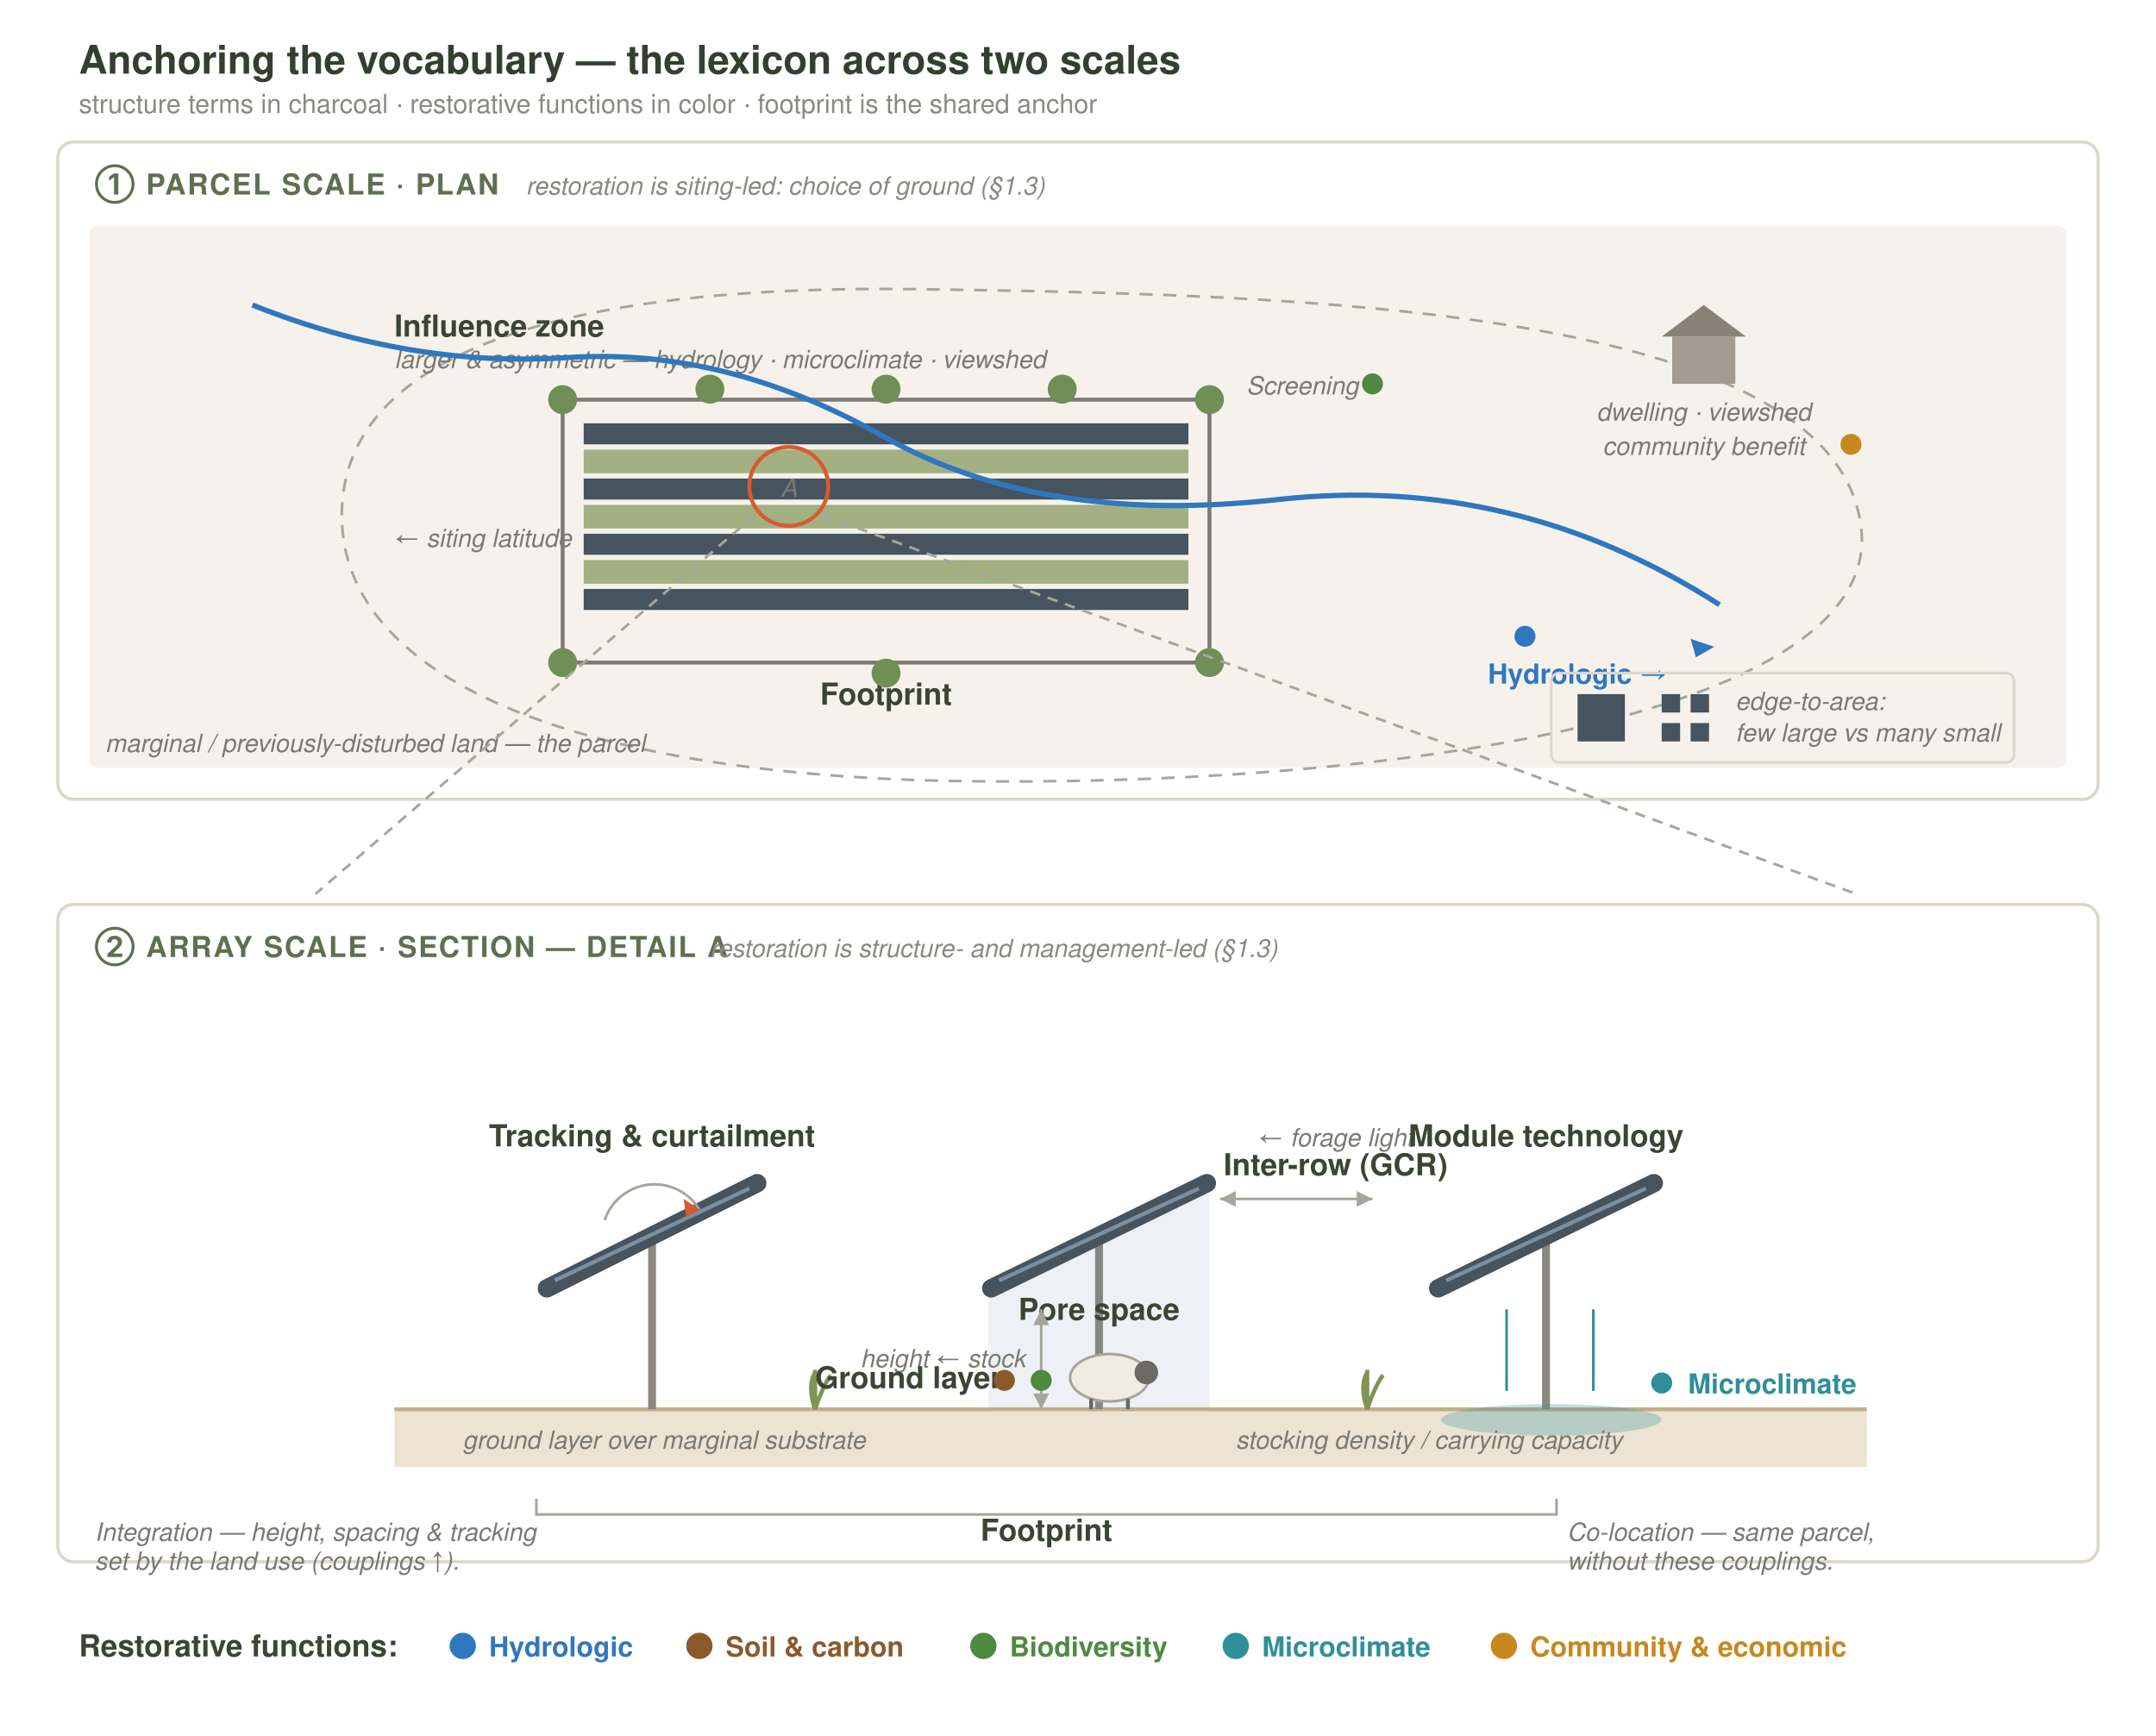
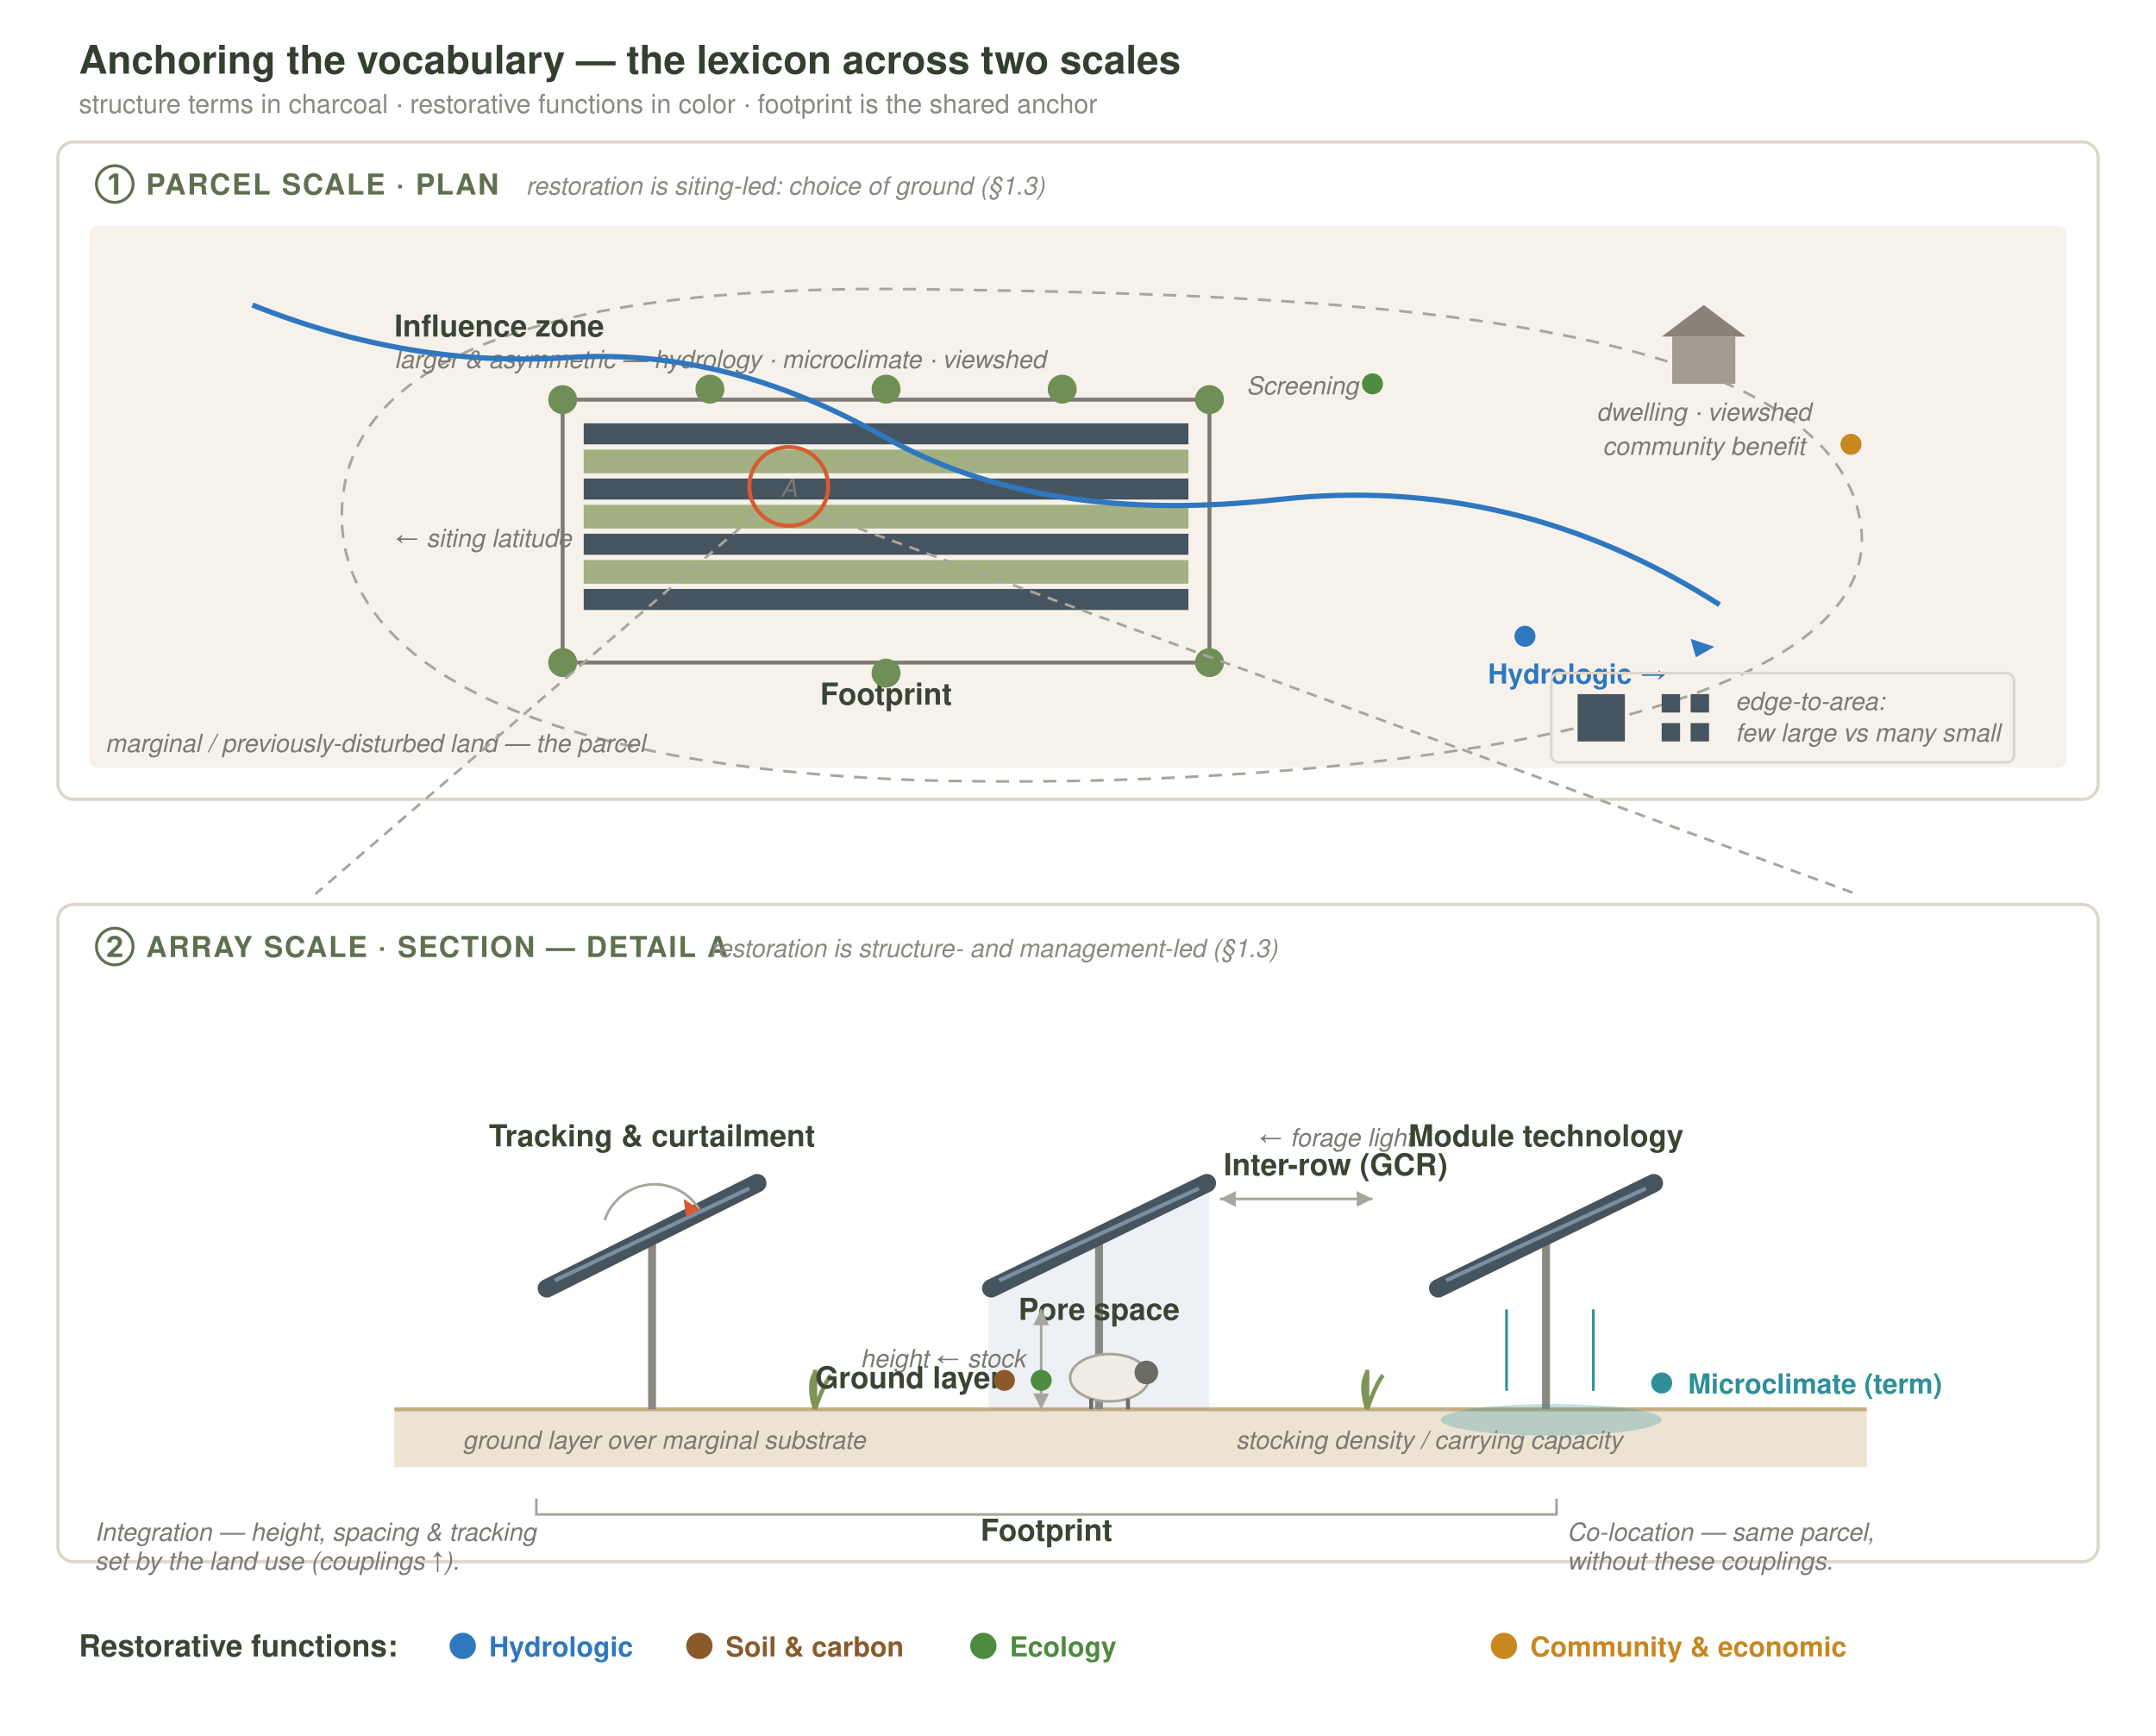
<svg xmlns="http://www.w3.org/2000/svg" width="820" height="660" viewBox="0 0 820 660" role="img" font-family="ui-sans-serif,system-ui,-apple-system,Segoe UI,Helvetica,Arial,sans-serif">
  <style>
.h1{font-size:15px;font-weight:700;fill:#34402f}
.h2{font-size:10px;fill:#8a8880}
.pl{font-size:11px;font-weight:700;fill:#5f7050;letter-spacing:0.6px}
.pd{font-size:9.5px;font-style:italic;fill:#8a8880}
.tt{font-size:11.5px;font-weight:600;fill:#3a4534}
.td{font-size:9.5px;font-style:italic;fill:#7a7973}
.cp{font-size:10px;fill:#8a8880}
.dim{stroke:#a7a59c;stroke-width:1;fill:none}
.frame{fill:none;stroke:#dcd7ca;stroke-width:1.2}
.fk{font-size:10.5px;font-weight:700}
.fH{fill:#2f77bf}.fS{fill:#8a5a2b}.fB{fill:#4e8a3f}.fM{fill:#2f8f9a}.fC{fill:#c8871f}
</style>
  <text class="h1" x="30" y="28">Anchoring the vocabulary — the lexicon across two scales</text>
  <text class="h2" x="30" y="43">structure terms in charcoal · restorative functions in color · footprint is the shared anchor</text>
  <rect class="frame" x="22" y="54" width="776" height="250" rx="6" />
  <text class="pl" x="36" y="74">① PARCEL SCALE · PLAN</text>
  <text class="pd" x="200" y="74">restoration is siting-led: choice of ground (§1.3)</text>
  <rect x="34" y="86" width="752" height="206" rx="3" fill="#ece3d2" opacity="0.45" />
  <path class="dim" d="M130,196 C130,132 220,108 350,110 C490,112 700,116 708,202 C714,274 520,300 360,297 C218,294 130,258 130,196 Z" stroke-dasharray="5 4" />
  <text class="tt" x="150" y="128" text-anchor="start">Influence zone</text>
  <text class="td" x="150" y="140" text-anchor="start">larger &amp; asymmetric — hydrology · microclimate · viewshed</text>
  <rect x="214" y="152" width="246" height="100" fill="none" stroke="#7c7a73" stroke-width="1.5" />
  <g fill="#46545f">
    <rect x="222" y="161" width="230" height="8" />
    <rect x="222" y="182" width="230" height="8" />
    <rect x="222" y="203" width="230" height="8" />
    <rect x="222" y="224" width="230" height="8" />
  </g>
  <g fill="#7f9455" opacity="0.7">
    <rect x="222" y="171" width="230" height="9" />
    <rect x="222" y="192" width="230" height="9" />
    <rect x="222" y="213" width="230" height="9" />
  </g>
  <text class="tt" x="337" y="268" text-anchor="middle">Footprint</text>
  <text class="td" x="150" y="208" text-anchor="start">← siting latitude</text>
  <g fill="#6f8f57">
    <circle cx="214" cy="152" r="5.5" />
    <circle cx="270" cy="148" r="5.5" />
    <circle cx="337" cy="148" r="5.5" />
    <circle cx="404" cy="148" r="5.5" />
    <circle cx="460" cy="152" r="5.5" />
    <circle cx="214" cy="252" r="5.5" />
    <circle cx="337" cy="256" r="5.5" />
    <circle cx="460" cy="252" r="5.5" />
  </g>
  <text class="td" x="474" y="150" text-anchor="start">Screening</text>
  <circle class="fB" cx="522" cy="146" r="4" />
  <path d="M96,116 q60,24 120,20 t120,30 t150,24 t168,40" fill="none" stroke="#2f77bf" stroke-width="2" />
  <path d="M652,246 l-9,-3 l2,7 z" fill="#2f77bf" />
  <circle class="fH" cx="580" cy="242" r="4" />
  <text class="fk fH" x="600" y="260" text-anchor="middle">Hydrologic →</text>
  <g>
    <rect x="636" y="128" width="24" height="18" fill="#a49b90" />
    <polygon points="632,128 648,116 664,128" fill="#8a8177" />
  </g>
  <text class="td" x="648" y="160" text-anchor="middle">dwelling · viewshed</text>
  <text class="td" x="648" y="173" text-anchor="middle">community benefit</text>
  <circle class="fC" cx="704" cy="169" r="4" />
  <rect x="590" y="256" width="176" height="34" rx="3" fill="none" stroke="#dcd7ca" stroke-width="1" />
  <g fill="#46545f">
    <rect x="600" y="264" width="18" height="18" />
    <rect x="632" y="264" width="7" height="7" />
    <rect x="643" y="264" width="7" height="7" />
    <rect x="632" y="275" width="7" height="7" />
    <rect x="643" y="275" width="7" height="7" />
  </g>
  <text class="td" x="660" y="270" text-anchor="start">edge-to-area:</text>
  <text class="td" x="660" y="282" text-anchor="start">few large vs many small</text>
  <circle cx="300" cy="185" r="15" fill="none" stroke="#D85A30" stroke-width="1.5" />
  <text class="td" x="300" y="189" text-anchor="middle" fill="#a8461f">A</text>
  <text class="td" x="40" y="286" text-anchor="start">marginal / previously-disturbed land — the parcel</text>
  <path class="dim" d="M287,196 L120,340 M313,196 L706,340" stroke="#D85A30" stroke-dasharray="4 3" />
  <rect class="frame" x="22" y="344" width="776" height="250" rx="6" />
  <text class="pl" x="36" y="364">② ARRAY SCALE · SECTION — DETAIL A</text>
  <text class="pd" x="270" y="364">restoration is structure- and management-led (§1.3)</text>
  <rect x="150" y="536" width="560" height="22" fill="#ece3d2" />
  <line x1="150" y1="536" x2="710" y2="536" stroke="#c3af86" stroke-width="1.5" />
  <text class="td" x="176" y="551" text-anchor="start">ground layer over marginal substrate</text>
  <line x1="248" y1="536" x2="248" y2="470" stroke="#8a887f" stroke-width="3" />
  <line x1="208" y1="490" x2="288" y2="450" stroke="#46545f" stroke-width="7" stroke-linecap="round" />
  <line x1="211" y1="487" x2="285" y2="452" stroke="#7b8fa1" stroke-width="1.5" />
  <path class="dim" d="M230,464 A20,20 0 0 1 266,460" stroke="#D85A30" />
  <path d="M266,460 l-6,-4 l1,7 z" fill="#D85A30" />
  <text class="tt" x="248" y="436" text-anchor="middle">Tracking &amp; curtailment</text>
  <line x1="418" y1="536" x2="418" y2="470" stroke="#8a887f" stroke-width="3" />
  <polygon points="376,490 460,449 460,536 376,536" fill="#6a86a8" opacity="0.12" />
  <line x1="377" y1="490" x2="459" y2="450" stroke="#46545f" stroke-width="7" stroke-linecap="round" />
  <line x1="380" y1="487" x2="456" y2="452" stroke="#7b8fa1" stroke-width="1.5" />
  <text class="tt" x="418" y="502" text-anchor="middle">Pore space</text>
  <line class="dim" x1="396" y1="536" x2="396" y2="498" />
  <path d="M396,536 l-3,-6 l6,0 z M396,498 l-3,6 l6,0 z" fill="#a7a59c" />
  <text class="td" x="390" y="520" text-anchor="end">height ← stock</text>
  <g>
    <ellipse cx="422" cy="524" rx="15" ry="9" fill="#efece4" stroke="#a8a49a" />
    <circle cx="436" cy="522" r="4.5" fill="#6b6a63" />
    <g stroke="#6b6a63" stroke-width="1.5">
      <line x1="415" y1="532" x2="415" y2="536" />
      <line x1="429" y1="532" x2="429" y2="536" />
    </g>
  </g>
  <line class="dim" x1="464" y1="456" x2="522" y2="456" />
  <path d="M464,456 l6,-3 l0,6 z M522,456 l-6,-3 l0,6 z" fill="#a7a59c" />
  <text class="tt" x="508" y="447" text-anchor="middle">Inter-row (GCR)</text>
  <text class="td" x="508" y="436" text-anchor="middle">← forage light</text>
  <line x1="588" y1="536" x2="588" y2="470" stroke="#8a887f" stroke-width="3" />
  <line x1="547" y1="490" x2="629" y2="450" stroke="#46545f" stroke-width="7" stroke-linecap="round" />
  <line x1="550" y1="487" x2="626" y2="452" stroke="#7b8fa1" stroke-width="1.5" />
  <text class="tt" x="588" y="436" text-anchor="middle">Module technology</text>
  <ellipse cx="590" cy="540" rx="42" ry="6" fill="#2f8f9a" opacity="0.28" />
  <g stroke="#2f8f9a" stroke-width="1">
    <line x1="573" y1="498" x2="573" y2="529" />
    <line x1="606" y1="498" x2="606" y2="529" />
  </g>
  <circle class="fM" cx="632" cy="526" r="4" />
-   <text class="fk fM" x="642" y="530" text-anchor="start">Microclimate</text>
+   <text class="fk fM" x="642" y="530" text-anchor="start">Microclimate (term)</text>
  <g stroke="#7f9455" stroke-width="1.6" fill="none">
    <path d="M310,536 q-3,-9 0,-14 M310,536 q3,-9 6,-13 M310,536 q0,-11 0,-15" />
    <path d="M520,536 q-3,-9 0,-14 M520,536 q3,-9 6,-13 M520,536 q0,-11 0,-15" />
  </g>
  <text class="tt" x="310" y="528" text-anchor="start">Ground layer</text>
  <circle class="fS" cx="382" cy="525" r="4" />
  <circle class="fB" cx="396" cy="525" r="4" />
  <text class="td" x="470" y="551" text-anchor="start">stocking density / carrying capacity</text>
  <path class="dim" d="M204,570 v6 h388 v-6" />
  <text class="tt" x="398" y="586" text-anchor="middle">Footprint</text>
  <text class="td" x="36" y="586" text-anchor="start">Integration — height, spacing &amp; tracking</text>
  <text class="td" x="36" y="597" text-anchor="start">set by the land use (couplings ↑).</text>
  <text class="td" x="596" y="586" text-anchor="start">Co-location — same parcel,</text>
  <text class="td" x="596" y="597" text-anchor="start">without these couplings.</text>
  <text class="tt" x="30" y="630">Restorative functions:</text>
  <circle class="fH" cx="176" cy="626" r="5" />
  <text class="fk fH" x="186" y="630">Hydrologic</text>
  <circle class="fS" cx="266" cy="626" r="5" />
  <text class="fk fS" x="276" y="630">Soil &amp; carbon</text>
  <circle class="fB" cx="374" cy="626" r="5" />
-   <text class="fk fB" x="384" y="630">Biodiversity</text>
-   <circle class="fM" cx="470" cy="626" r="5" />
-   <text class="fk fM" x="480" y="630">Microclimate</text>
+   <text class="fk fB" x="384" y="630">Ecology</text>
  <circle class="fC" cx="572" cy="626" r="5" />
  <text class="fk fC" x="582" y="630">Community &amp; economic</text>
</svg>
